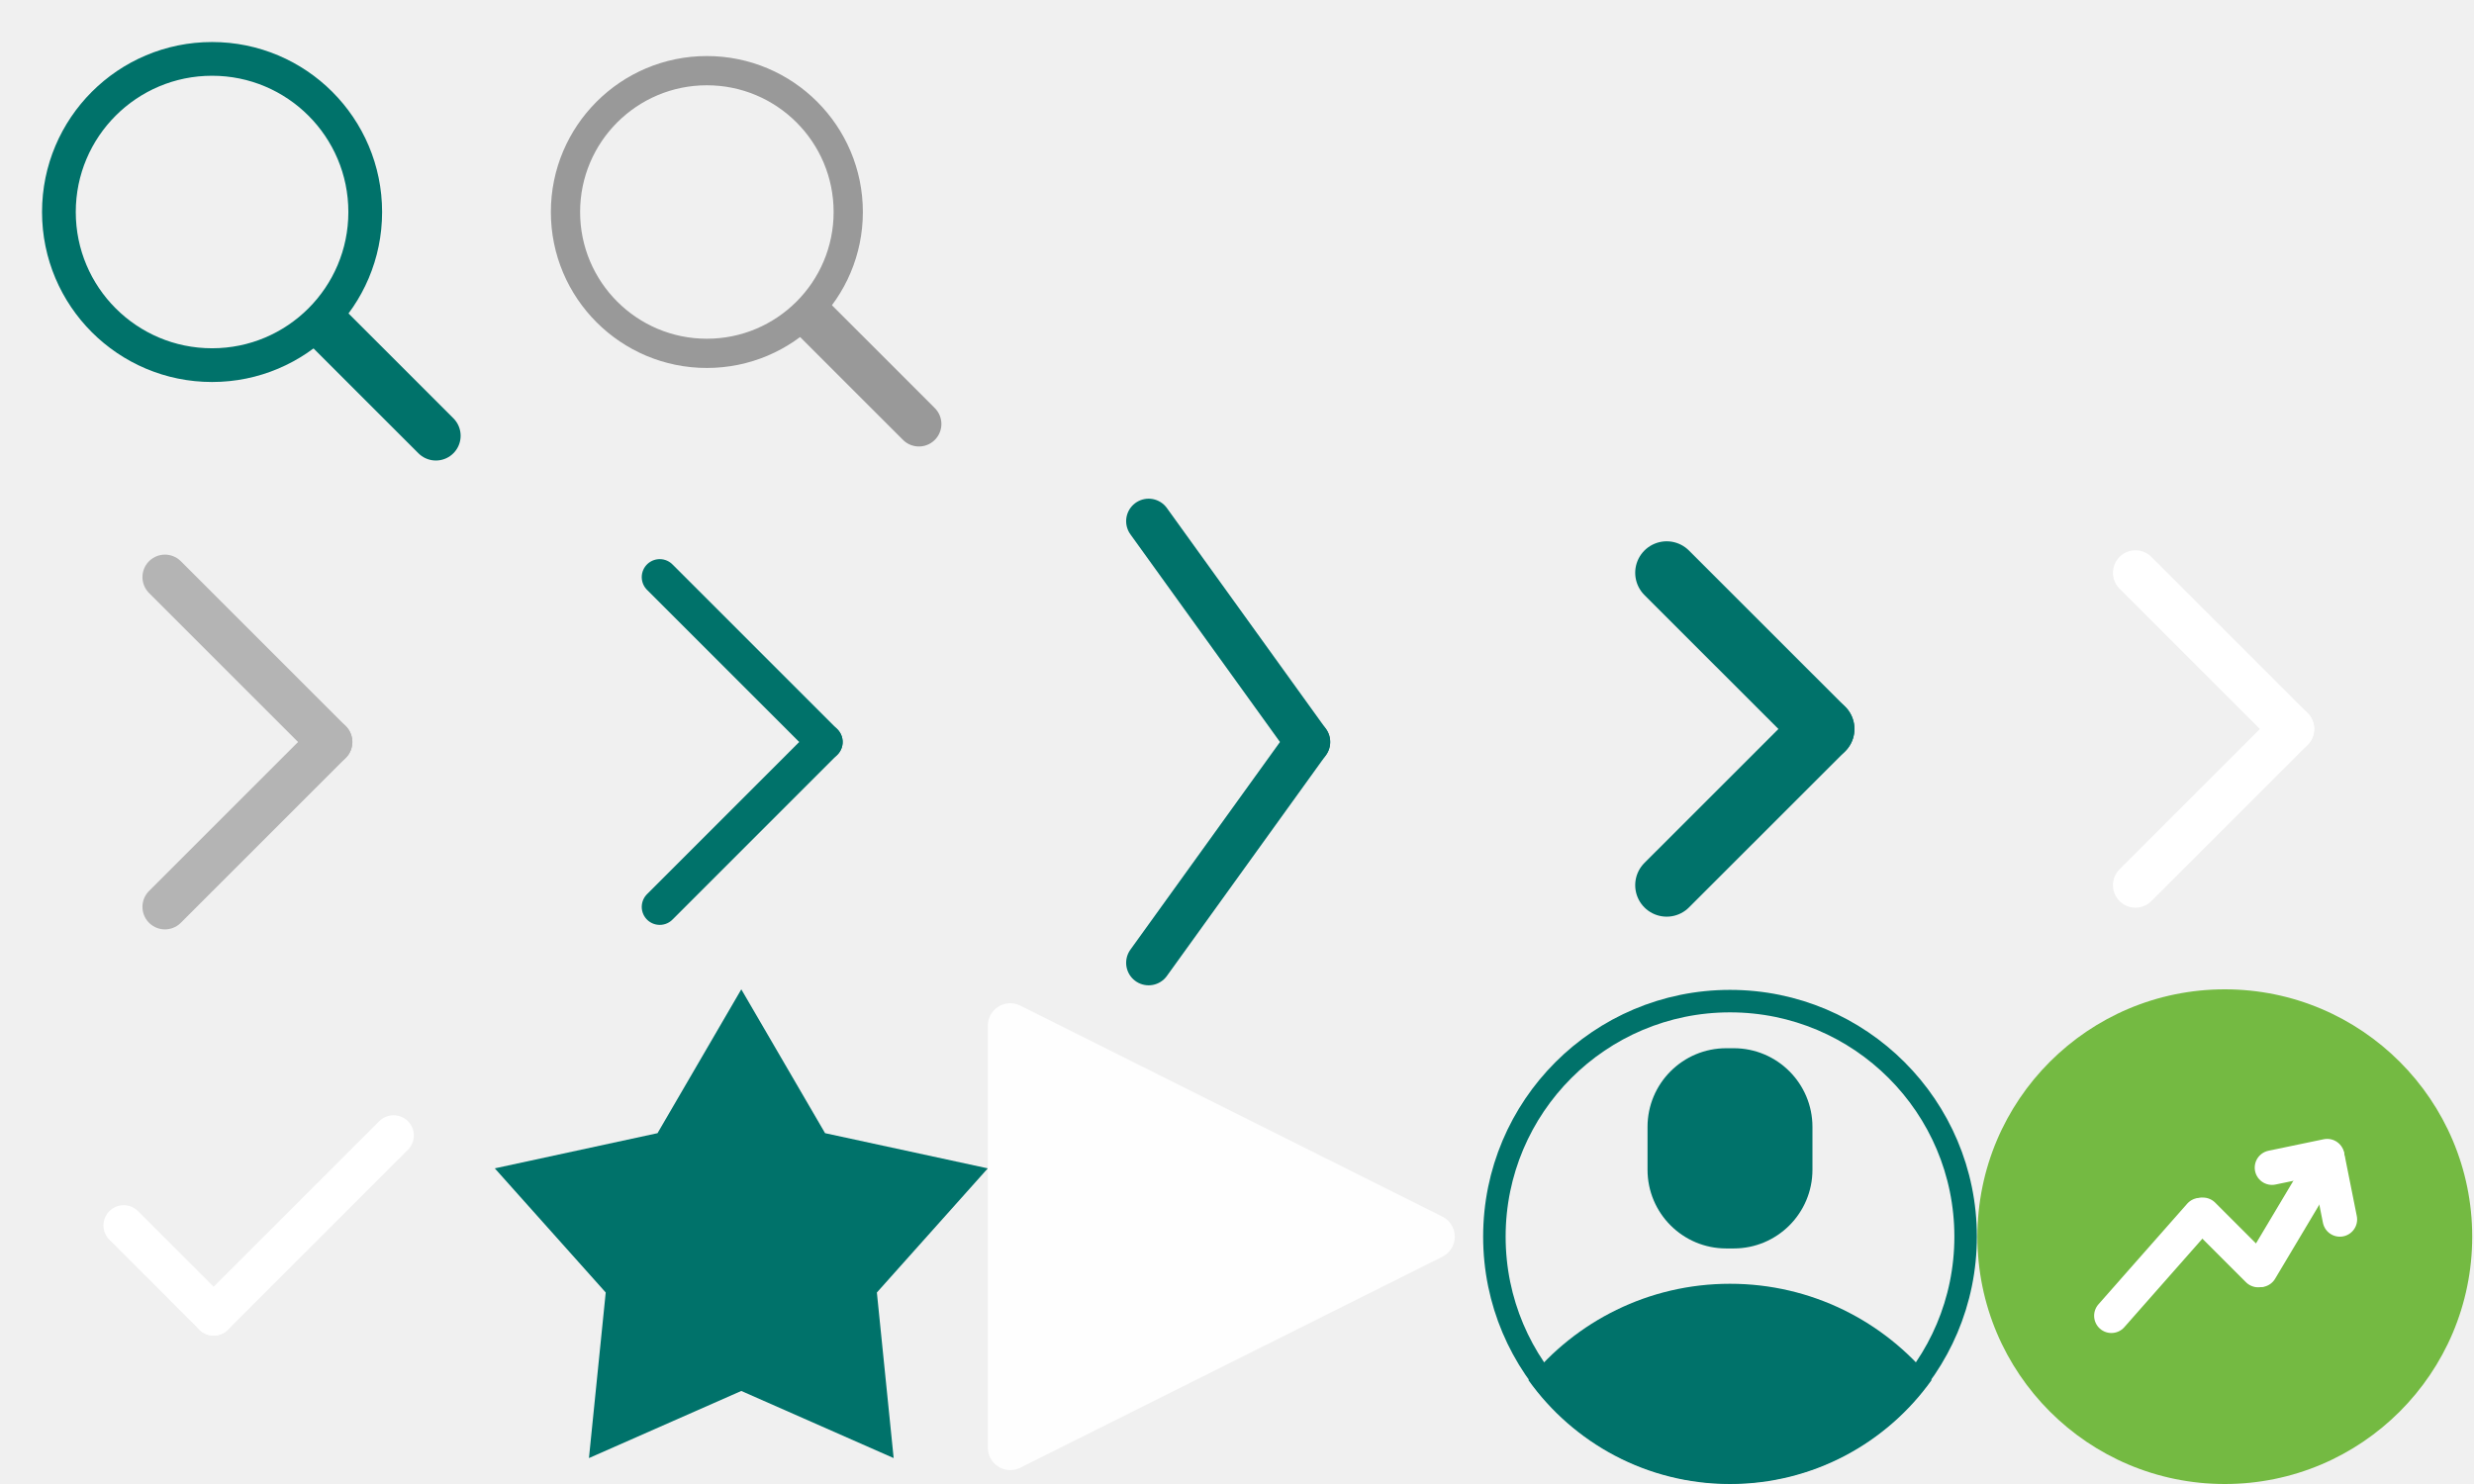
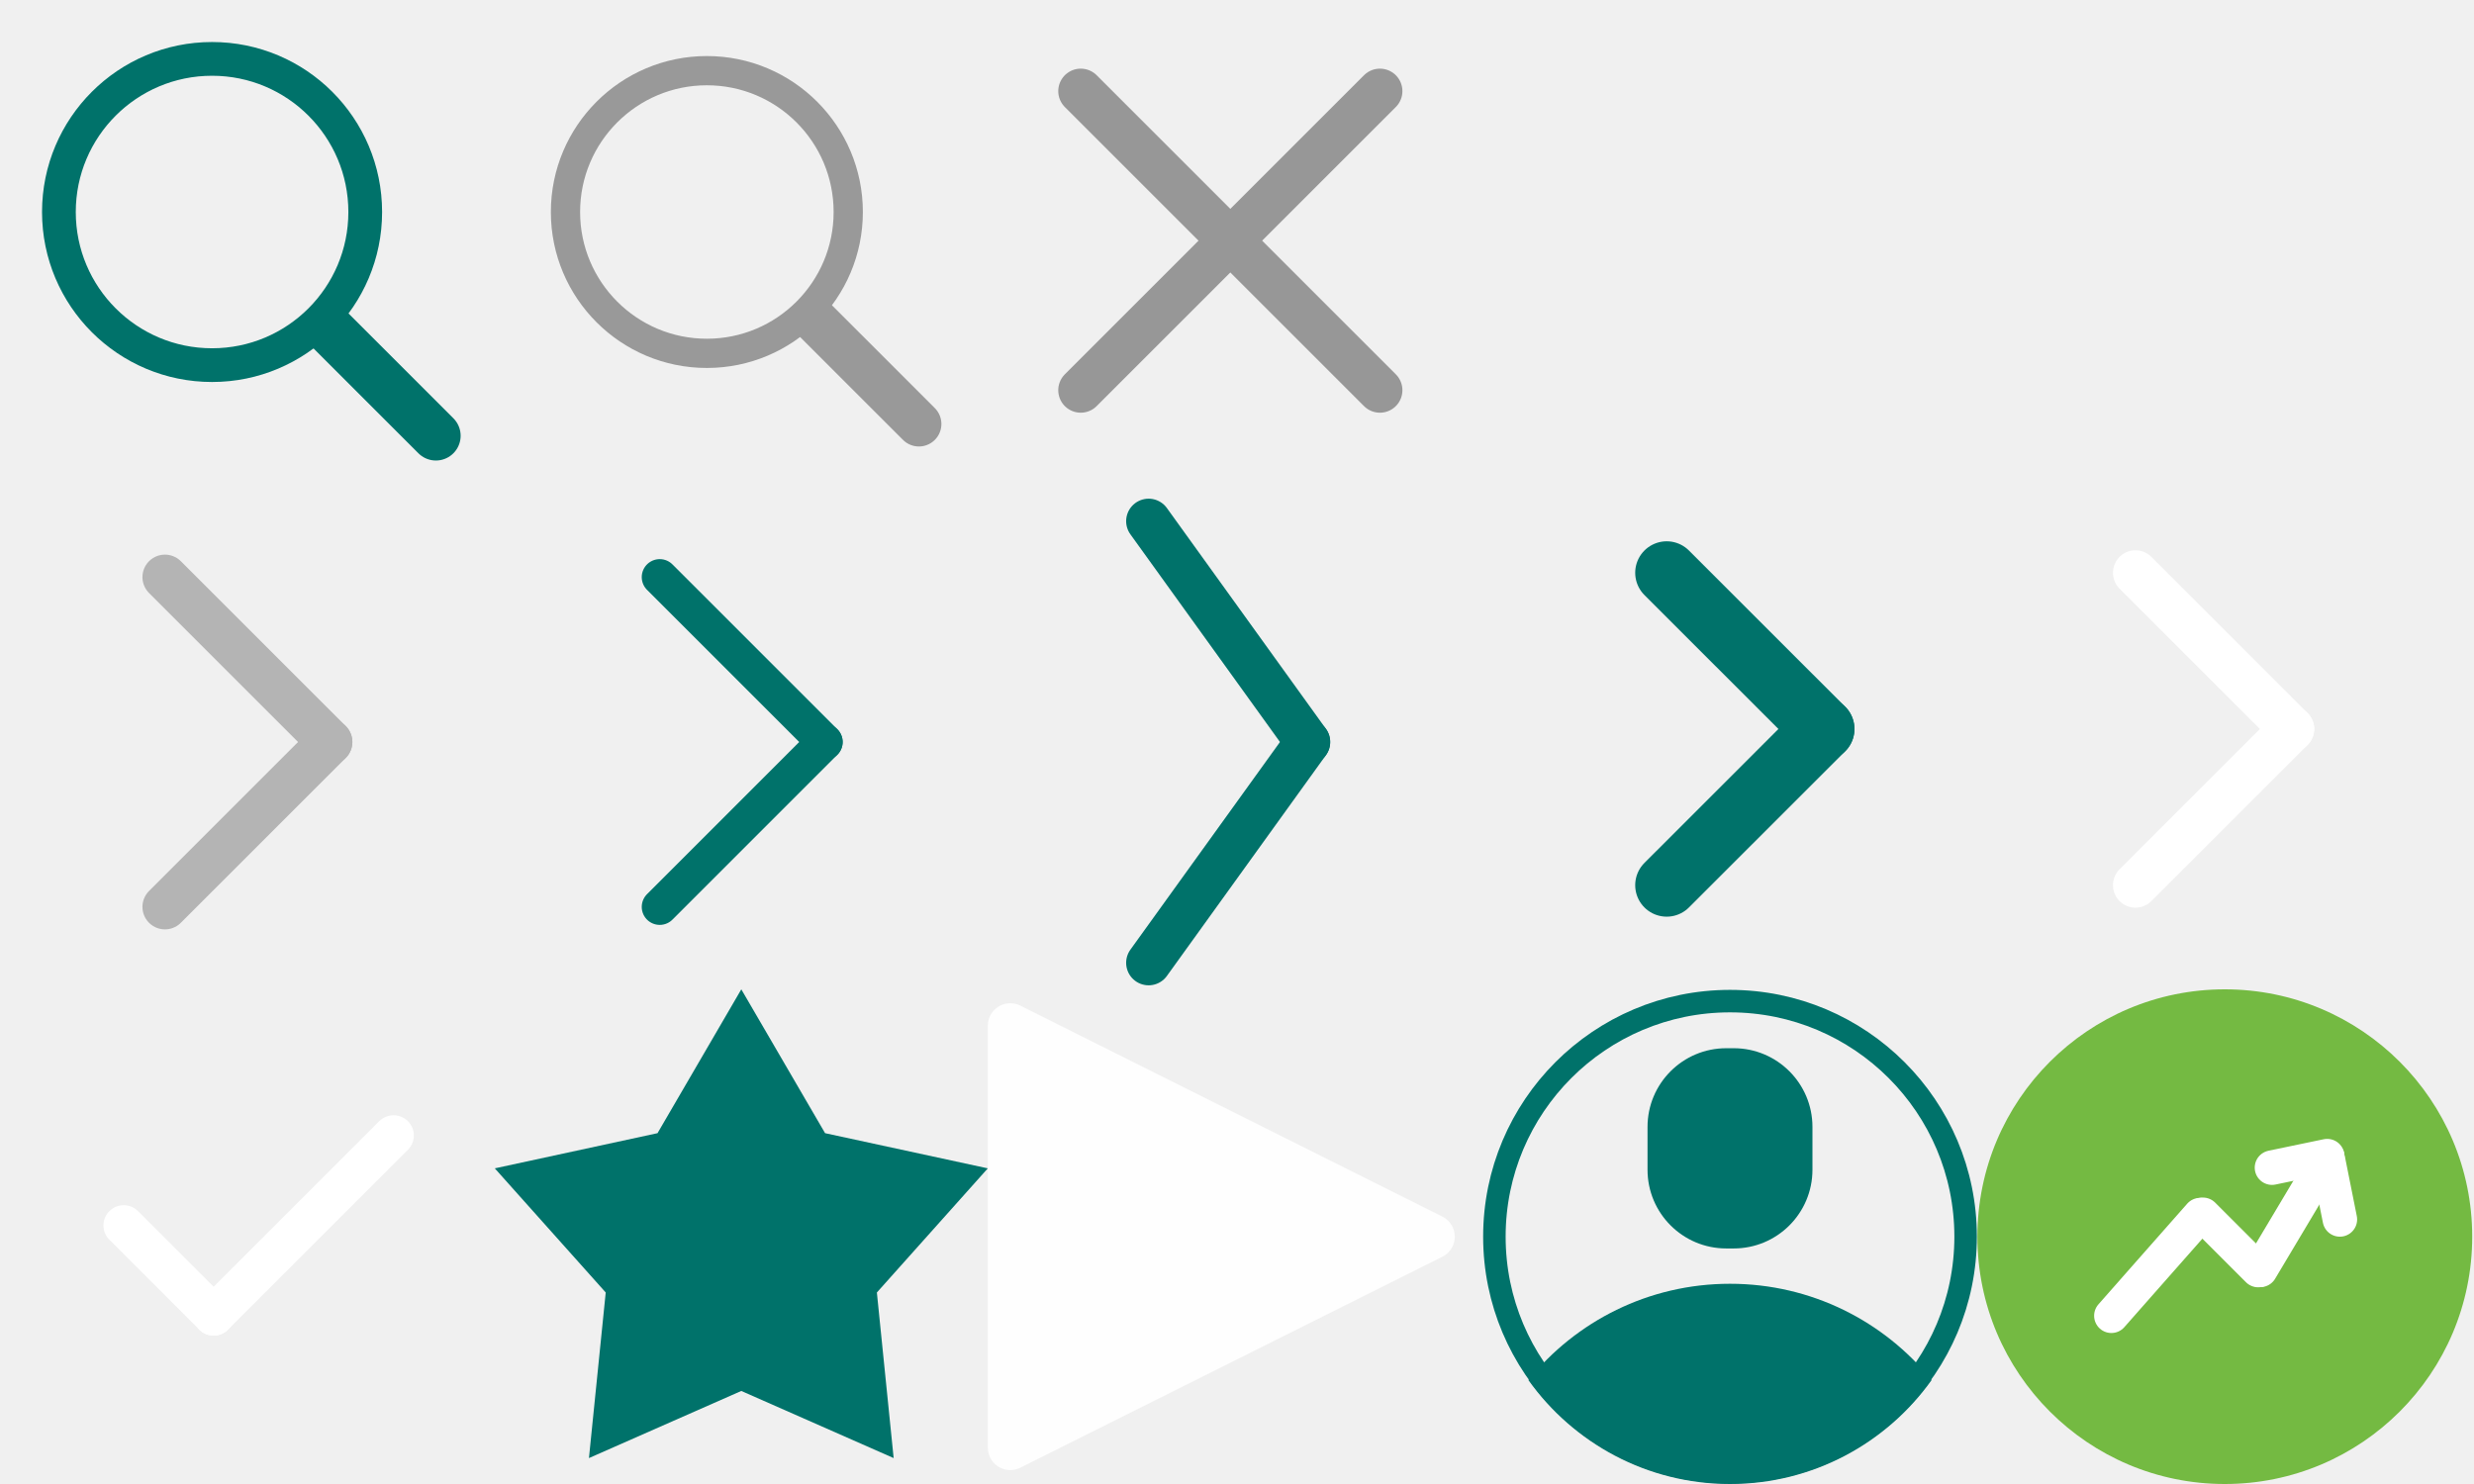
<svg xmlns="http://www.w3.org/2000/svg" width="110px" height="66px" viewBox="0 0 110 66" version="1.1">
  <g id="Symbols" stroke="none" stroke-width="1" fill="none" fill-rule="evenodd">
    <g id="sprite-icon">
      <g id="Group-3">
        <g id="Group-2">
          <g id="icon_search" transform="translate(22, 0)">
            <rect id="矩形" x="0" y="0" width="22" height="22" />
            <g id="编组" transform="translate(3.142857, 3.142857)" stroke="#999999">
              <circle id="椭圆形" stroke-width="1.3" cx="6.286" cy="6.286" r="6.286" />
              <line x1="11" y1="11" x2="15.714" y2="15.714" id="直线-2" stroke-width="2" stroke-linecap="round" stroke-linejoin="round" />
            </g>
          </g>
          <g id="Icon_Search">
            <rect id="矩形" x="0" y="0" width="22" height="22" />
            <g id="编组" transform="translate(2.619048, 2.619048)" stroke="#00726A">
              <circle id="椭圆形" stroke-width="1.5" cx="6.81" cy="6.81" r="6.81" />
              <line x1="11.943" y1="11.943" x2="16.762" y2="16.762" id="直线-2" stroke-width="2.2" stroke-linecap="round" stroke-linejoin="round" />
+             </g>
+           </g>
+           <g id="Symbol/Icon/Cancel/19_Default" transform="translate(44, 0)">
+             <rect id="矩形" x="0" y="0" width="22" height="22" />
+             <g id="编组-3" transform="translate(4.052632, 4.052632)" stroke="#979797" stroke-linecap="round" stroke-width="2">
+               <line x1="-5.31612541e-14" y1="-2.33173804e-15" x2="13.302" y2="13.302" id="直线-2" />
+               <line x1="-5.31612541e-14" y1="-2.33173804e-15" x2="13.302" y2="13.302" id="直线-2备份" transform="translate(6.650812, 6.650812) scale(-1, 1) translate(-6.650812, -6.650812) " />
            </g>
          </g>
        </g>
        <g id="Group" transform="translate(0, 44)">
          <rect id="Desktop/Common/Check-Box/Default" x="0" y="0" width="22" height="22" />
          <polygon id="Path" fill="#00726A" fill-rule="nonzero" points="32.96 17.862 26.186 20.847 26.932 13.483 22 7.962 29.235 6.397 32.96 -5.32907052e-15 36.685 6.397 43.92 7.962 38.988 13.483 39.734 20.847" />
          <path d="M55.814,1.789 L65.196,20.553 C65.443,21.047 65.243,21.647 64.749,21.894 C64.61,21.964 64.457,22 64.302,22 L45.538,22 C44.986,22 44.538,21.552 44.538,21 C44.538,20.845 44.574,20.692 44.644,20.553 L54.026,1.789 C54.273,1.295 54.873,1.095 55.367,1.342 C55.561,1.438 55.718,1.595 55.814,1.789 Z" id="Triangle" fill="#FFFFFF" opacity="0.899" transform="translate(54.92006, 11) rotate(-270) translate(-54.92006, -11) " />
          <g id="21_Default" transform="translate(65.92006, 0)">
            <rect id="Mask" x="0" y="0" width="22" height="22" />
            <circle id="Oval" stroke="#00726A" cx="11" cy="11" r="10.476" />
            <rect id="Rectangle" fill="#00726A" fill-rule="nonzero" x="7.333" y="2.619" width="7.333" height="8.905" rx="3.5" />
            <path d="M11,13.095 C14.621,13.095 17.852,14.765 19.964,17.377 C17.969,20.175 14.698,22 11,22 C7.302,22 4.031,20.175 2.036,17.377 C4.148,14.765 7.379,13.095 11,13.095 Z" id="Combined-Shape" fill="#00726A" fill-rule="nonzero" />
          </g>
          <g id="Symbol/Icon/Product-Category/Investment" transform="translate(87.92006, 0)">
            <g id="Icon_Investment">
              <g id="Group">
                <circle id="椭圆形" fill="#74BA42" cx="11" cy="11" r="11" />
                <rect id="矩形" x="5.116" y="5.628" width="11.256" height="11.256" />
                <line x1="5.957" y1="14.517" x2="9.904" y2="10.041" id="直线-4" stroke="#FFFFFF" stroke-width="1.535" stroke-linecap="round" stroke-linejoin="round" />
                <line x1="10.028" y1="10.028" x2="12.484" y2="12.484" id="直线" stroke="#FFFFFF" stroke-width="1.535" stroke-linecap="round" stroke-linejoin="round" />
                <line x1="12.578" y1="12.478" x2="15.562" y2="7.475" id="直线-3" stroke="#FFFFFF" stroke-width="1.535" stroke-linecap="round" stroke-linejoin="round" />
                <line x1="13.098" y1="7.93" x2="15.553" y2="7.419" id="直线-5" stroke="#FFFFFF" stroke-width="1.535" stroke-linecap="round" stroke-linejoin="round" />
                <line x1="15.605" y1="7.674" x2="16.116" y2="10.233" id="直线-6" stroke="#FFFFFF" stroke-width="1.535" stroke-linecap="round" stroke-linejoin="round" />
              </g>
            </g>
          </g>
        </g>
        <g id="Group-4" transform="translate(0, 22)">
          <g id="Icon/Chevron-Right/18" transform="translate(11, 11) rotate(-90) translate(-11, -11) ">
            <rect id="矩形" x="3.25665421e-14" y="0" width="22" height="22" />
            <g id="编组" transform="translate(2.688889, 7.233333)" stroke="#B4B4B4" stroke-linecap="round" stroke-linejoin="round" stroke-width="2">
              <line x1="0.978" y1="0.1" x2="8.311" y2="7.433" id="直线" />
              <line x1="8.311" y1="0.1" x2="15.644" y2="7.433" id="直线备份" transform="translate(11.97778, 3.766667) scale(-1, 1) translate(-11.97778, -3.766667) " />
            </g>
          </g>
          <g id="Symbol/Icon/Chevron-Right/20_Primary" transform="translate(66, 0)">
            <g id="Icon/Chevron-Right/20">
              <rect id="矩形" x="0" y="0" width="22" height="22" />
              <line x1="8.105" y1="3.474" x2="15.053" y2="10.421" id="直线" stroke="#00726A" stroke-width="2.8" stroke-linecap="round" stroke-linejoin="round" />
              <line x1="8.105" y1="10.421" x2="15.053" y2="17.368" id="直线备份" stroke="#00726A" stroke-width="2.8" stroke-linecap="round" stroke-linejoin="round" transform="translate(11.57895, 13.89474) scale(-1, 1) translate(-11.57895, -13.89474) " />
            </g>
          </g>
          <g id="icon-nav" transform="translate(55, 11) scale(-1, 1) translate(-55, -11) translate(44, 0)">
            <polygon id="Path" points="0 0 22 0 22 22 0 22" />
            <line x1="14.929" y1="20.821" x2="7.857" y2="11" id="Path" stroke="#00726A" stroke-width="2" stroke-linecap="round" />
            <line x1="14.929" y1="11" x2="7.857" y2="1.179" id="Path" stroke="#00726A" stroke-width="2" stroke-linecap="round" transform="translate(11.39286, 6.089286) scale(-1, 1) rotate(-180) translate(-11.39286, -6.089286) " />
          </g>
          <g id="icon_arrow" transform="translate(99, 11) scale(-1, 1) translate(-99, -11) translate(88, 0)">
            <polygon id="Path" points="0 0 22 0 22 22 0 22" />
            <line x1="8.105" y1="10.421" x2="15.053" y2="17.368" id="Path" stroke="#FFFFFF" stroke-width="2" stroke-linecap="round" stroke-linejoin="round" />
            <line x1="8.105" y1="3.474" x2="15.053" y2="10.421" id="Path" stroke="#FFFFFF" stroke-width="2" stroke-linecap="round" stroke-linejoin="round" transform="translate(11.57895, 6.947368) scale(-1, 1) translate(-11.57895, -6.947368) " />
          </g>
          <g id="Icon_Chevron-Down_12" transform="translate(33, 11) scale(-1, 1) rotate(90) translate(-33, -11) translate(22, 0)">
            <rect id="矩形" x="0" y="0" width="22" height="22" />
            <g id="编组" transform="translate(3.666667, 7.333333)" stroke="#00726A" stroke-linecap="round" stroke-linejoin="round" stroke-width="1.6">
              <line x1="0" y1="-1.74197077e-14" x2="7.333" y2="7.333" id="直线" />
              <line x1="7.333" y1="-1.74197077e-14" x2="14.667" y2="7.333" id="直线备份" transform="translate(11, 3.666667) scale(-1, 1) translate(-11, -3.666667) " />
            </g>
          </g>
        </g>
      </g>
      <line x1="5.5" y1="54.5" x2="9.5" y2="58.5" id="直线" stroke="#FFFFFF" stroke-width="1.8" stroke-linecap="round" stroke-linejoin="round" />
      <line x1="9.5" y1="58.5" x2="17.5" y2="50.5" id="直线-2" stroke="#FFFFFF" stroke-width="1.8" stroke-linecap="round" stroke-linejoin="round" />
-       <rect id="矩形" x="84" y="9" width="14" height="14" />
    </g>
  </g>
</svg>
